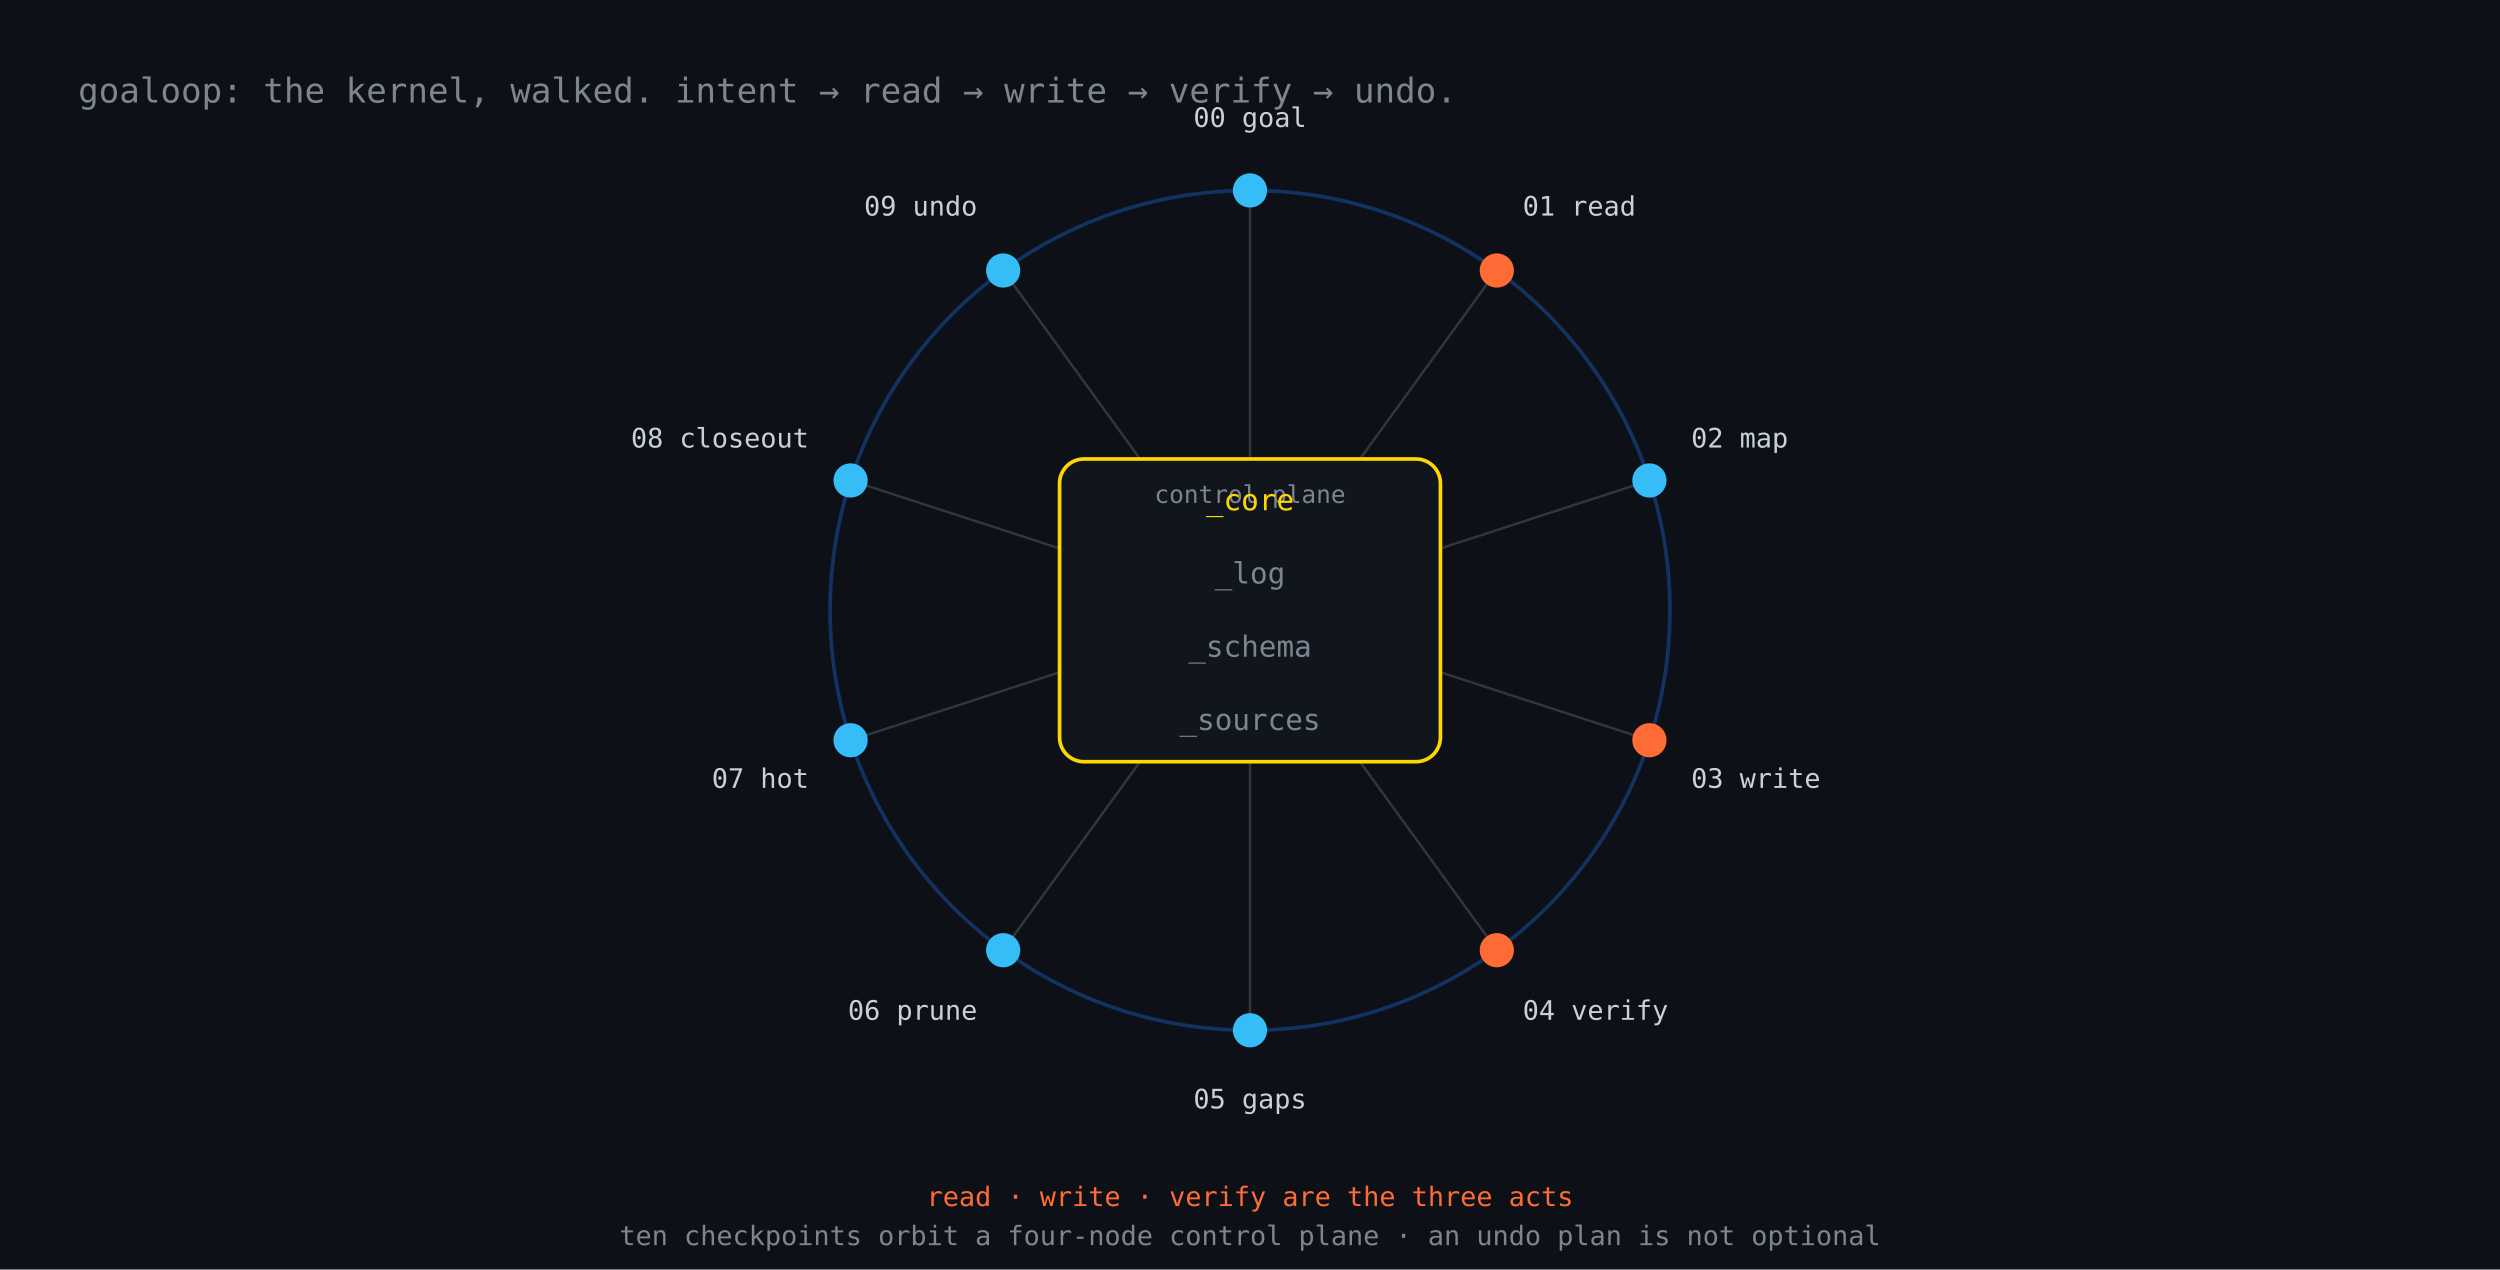
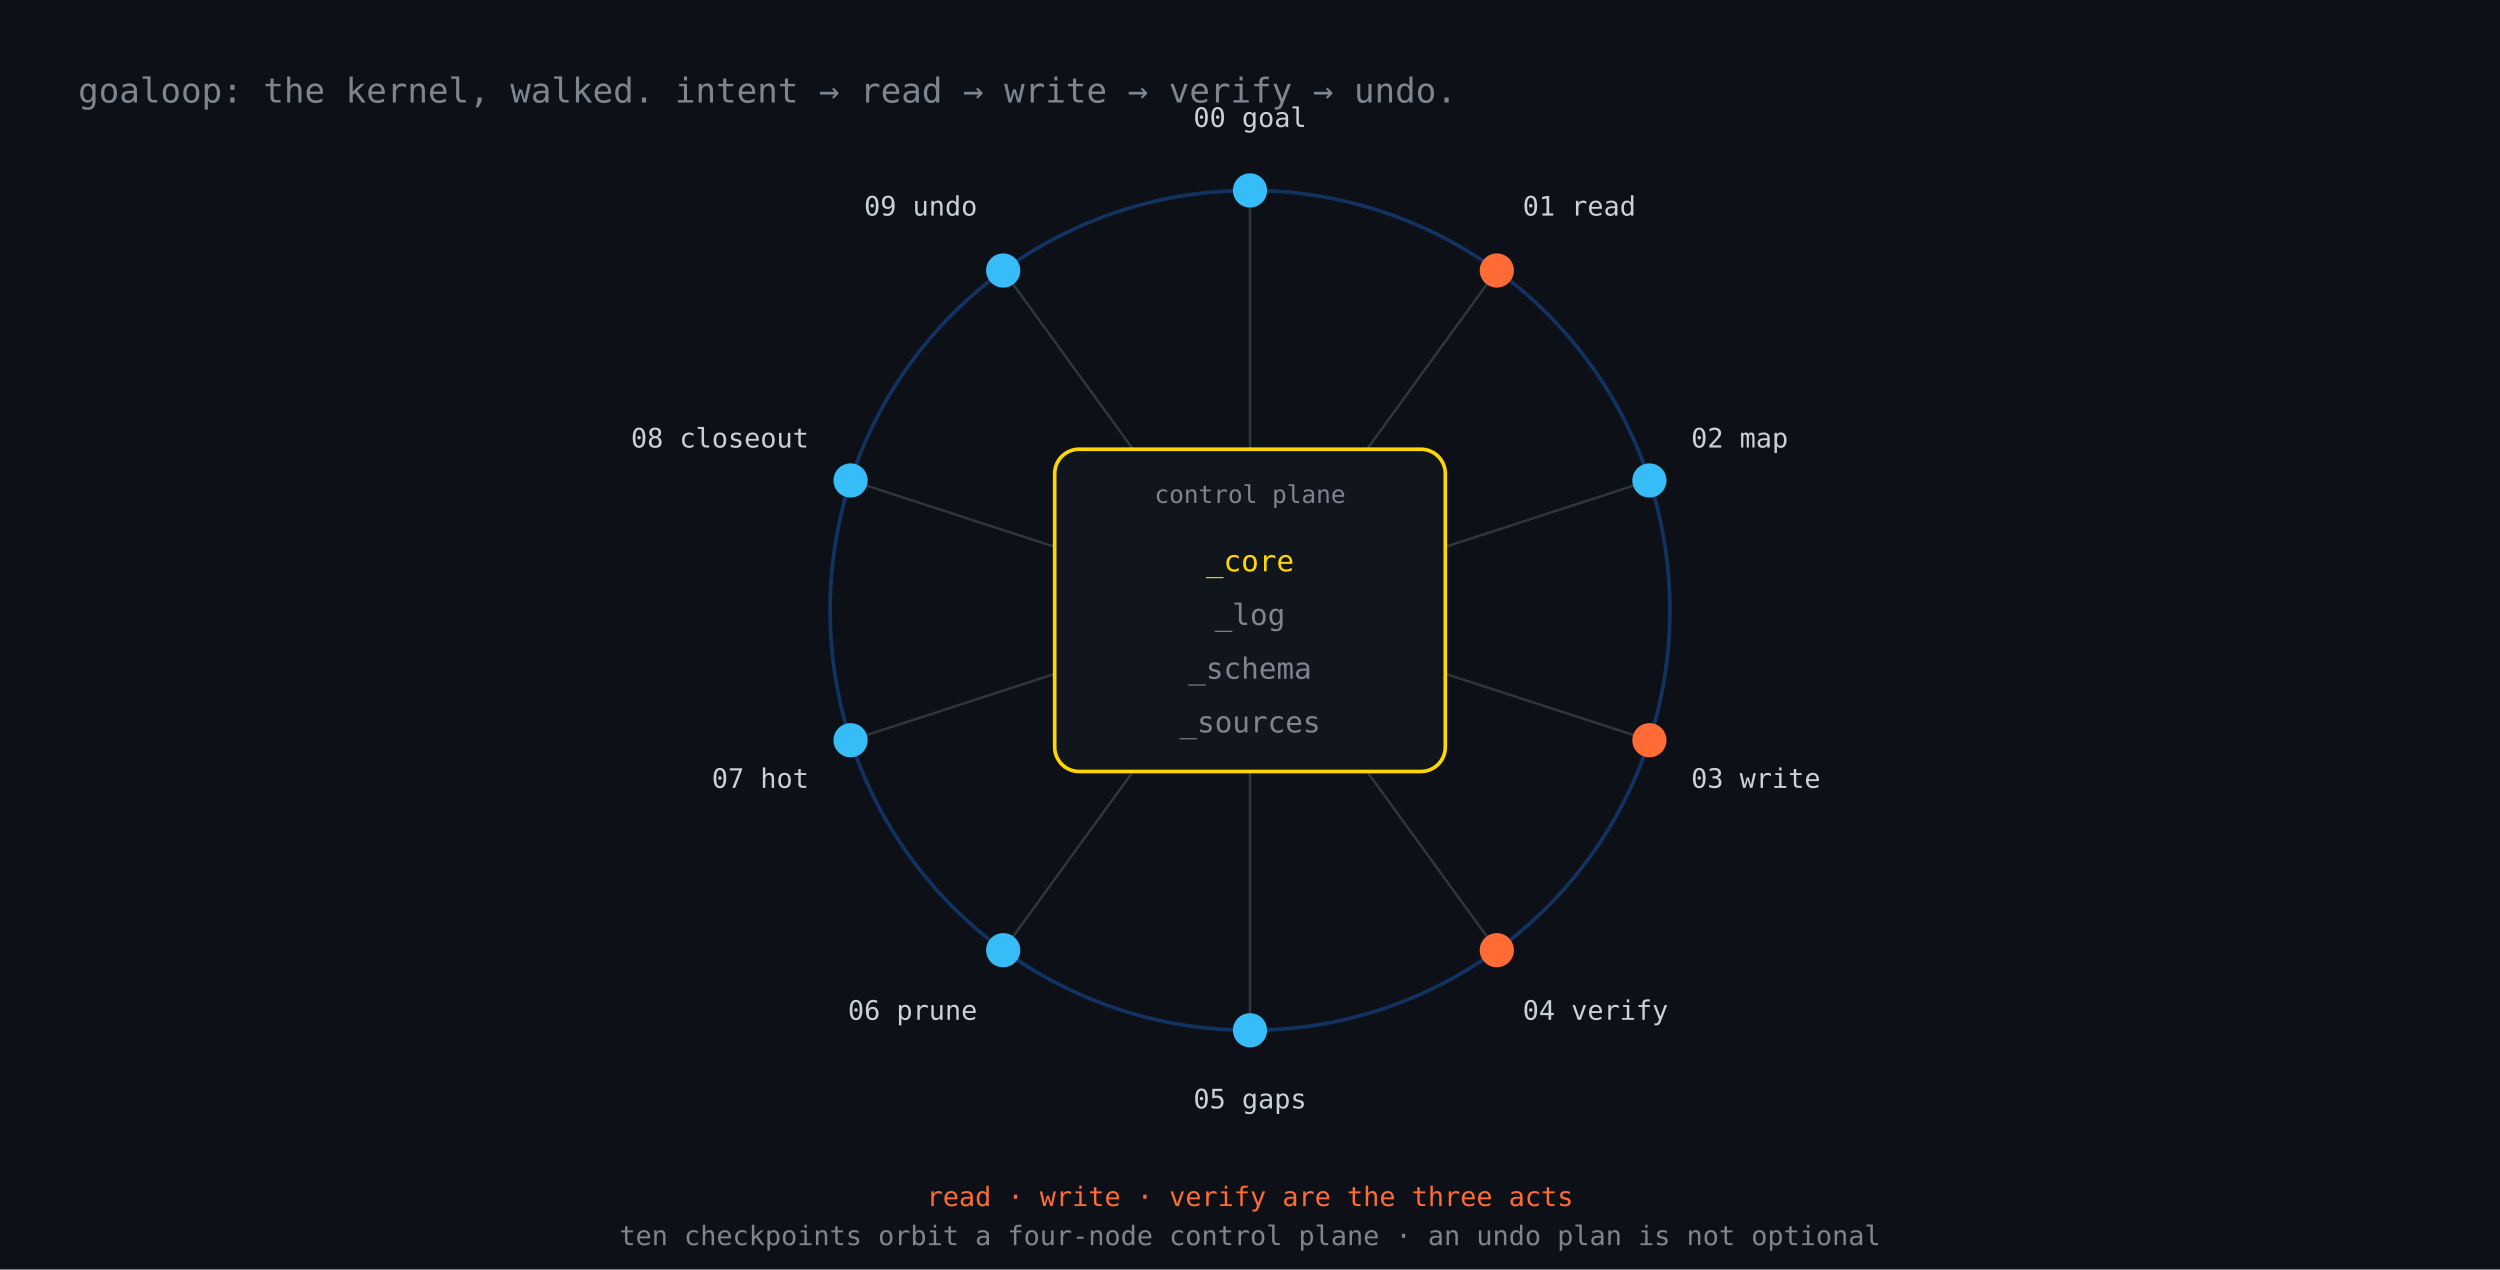
<svg xmlns="http://www.w3.org/2000/svg" viewBox="0 0 1024 520" role="img" aria-label="goaloop: ten checkpoints orbit a four-node control plane, the loop closes on itself">
  <rect width="1024" height="520" fill="#0d1117" />
  <text x="32" y="42" font-family="ui-monospace, SFMono-Regular, Menlo, monospace" font-size="14" fill="#7d8590">goaloop: the kernel, walked. intent → read → write → verify → undo.</text>
  <g stroke="#30363d" stroke-width="1">
    <line x1="512" y1="250" x2="512.0" y2="78.0" />
    <line x1="512" y1="250" x2="613.1" y2="110.8" />
    <line x1="512" y1="250" x2="675.6" y2="196.8" />
    <line x1="512" y1="250" x2="675.6" y2="303.2" />
    <line x1="512" y1="250" x2="613.1" y2="389.2" />
    <line x1="512" y1="250" x2="512.0" y2="422.0" />
    <line x1="512" y1="250" x2="410.9" y2="389.2" />
    <line x1="512" y1="250" x2="348.4" y2="303.2" />
    <line x1="512" y1="250" x2="348.4" y2="196.8" />
    <line x1="512" y1="250" x2="410.9" y2="110.8" />
  </g>
  <circle cx="512" cy="250" r="172" fill="none" stroke="#1f6feb" stroke-opacity="0.35" stroke-width="1.5" />
  <g>
    <circle cx="512.0" cy="78.0" r="7" fill="#36BCF7" />
    <circle cx="613.1" cy="110.8" r="7" fill="#FF6B35" />
    <circle cx="675.6" cy="196.8" r="7" fill="#36BCF7" />
    <circle cx="675.6" cy="303.2" r="7" fill="#FF6B35" />
    <circle cx="613.1" cy="389.2" r="7" fill="#FF6B35" />
    <circle cx="512.0" cy="422.0" r="7" fill="#36BCF7" />
    <circle cx="410.9" cy="389.2" r="7" fill="#36BCF7" />
    <circle cx="348.4" cy="303.2" r="7" fill="#36BCF7" />
    <circle cx="348.4" cy="196.8" r="7" fill="#36BCF7" />
    <circle cx="410.9" cy="110.8" r="7" fill="#36BCF7" />
  </g>
-   <rect x="434" y="188" width="156" height="124" rx="10" fill="#11161d" stroke="#FFD700" stroke-width="1.5" />
+   <rect x="432" y="184" width="160" height="132" rx="10" fill="#11161d" stroke="#FFD700" stroke-width="1.5" />
  <text x="512" y="206" text-anchor="middle" font-family="ui-monospace, SFMono-Regular, Menlo, monospace" font-size="10" fill="#7d8590">control plane</text>
  <g font-family="ui-monospace, SFMono-Regular, Menlo, monospace" font-size="12">
-     <text x="512" y="209" text-anchor="middle" fill="#FFD700">_core</text>
-     <text x="512" y="239" text-anchor="middle" fill="#7d8590">_log</text>
-     <text x="512" y="269" text-anchor="middle" fill="#7d8590">_schema</text>
-     <text x="512" y="299" text-anchor="middle" fill="#7d8590">_sources</text>
+     <text x="512" y="234" text-anchor="middle" fill="#FFD700">_core</text>
+     <text x="512" y="256" text-anchor="middle" fill="#7d8590">_log</text>
+     <text x="512" y="278" text-anchor="middle" fill="#7d8590">_schema</text>
+     <text x="512" y="300" text-anchor="middle" fill="#7d8590">_sources</text>
  </g>
  <g font-family="ui-monospace, SFMono-Regular, Menlo, monospace" font-size="11" fill="#c9d1d9">
    <text x="512.0" y="52.0" text-anchor="middle">00 goal</text>
    <text x="623.7" y="88.3" text-anchor="start">01 read</text>
    <text x="692.7" y="183.3" text-anchor="start">02 map</text>
    <text x="692.7" y="322.7" text-anchor="start">03 write</text>
    <text x="623.7" y="417.7" text-anchor="start">04 verify</text>
    <text x="512.0" y="454.0" text-anchor="middle">05 gaps</text>
    <text x="400.3" y="417.7" text-anchor="end">06 prune</text>
    <text x="331.3" y="322.7" text-anchor="end">07 hot</text>
    <text x="331.3" y="183.3" text-anchor="end">08 closeout</text>
    <text x="400.3" y="88.3" text-anchor="end">09 undo</text>
  </g>
  <g font-family="ui-monospace, SFMono-Regular, Menlo, monospace" font-size="11">
    <text x="512" y="494" text-anchor="middle" fill="#FF6B35">read · write · verify are the three acts</text>
    <text x="512" y="510" text-anchor="middle" fill="#7d8590">ten checkpoints orbit a four-node control plane · an undo plan is not optional</text>
  </g>
</svg>
